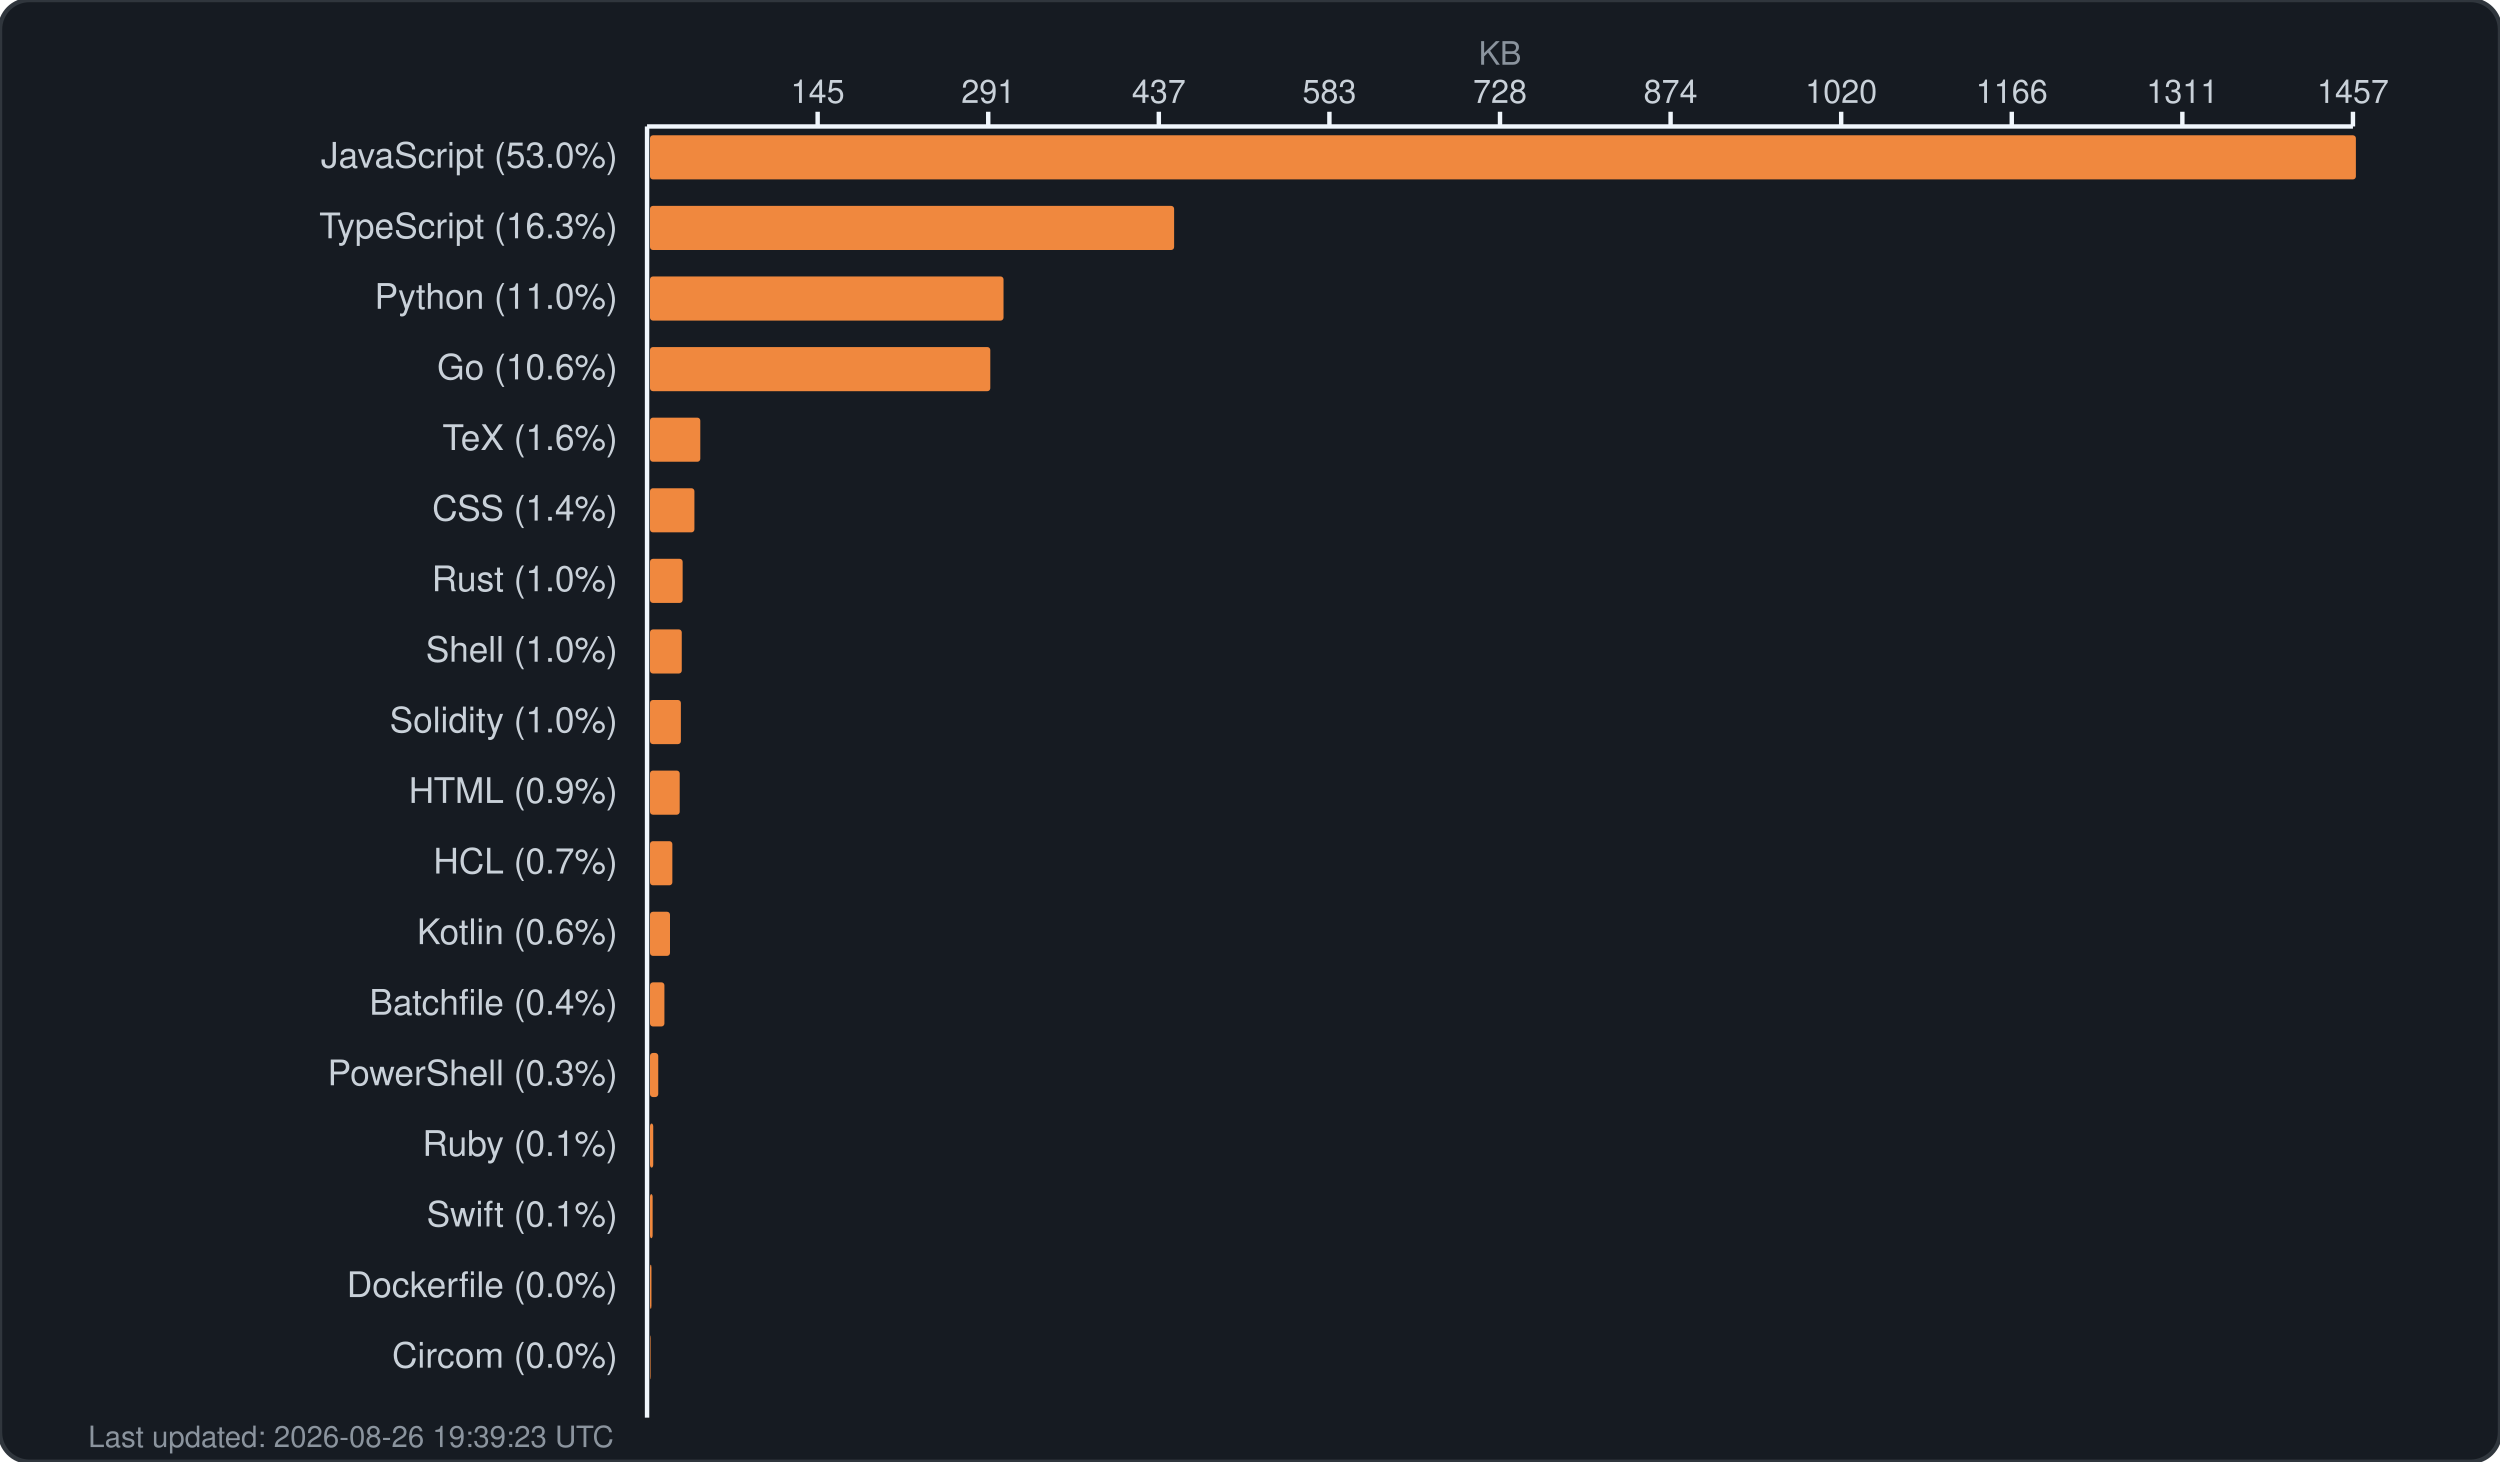
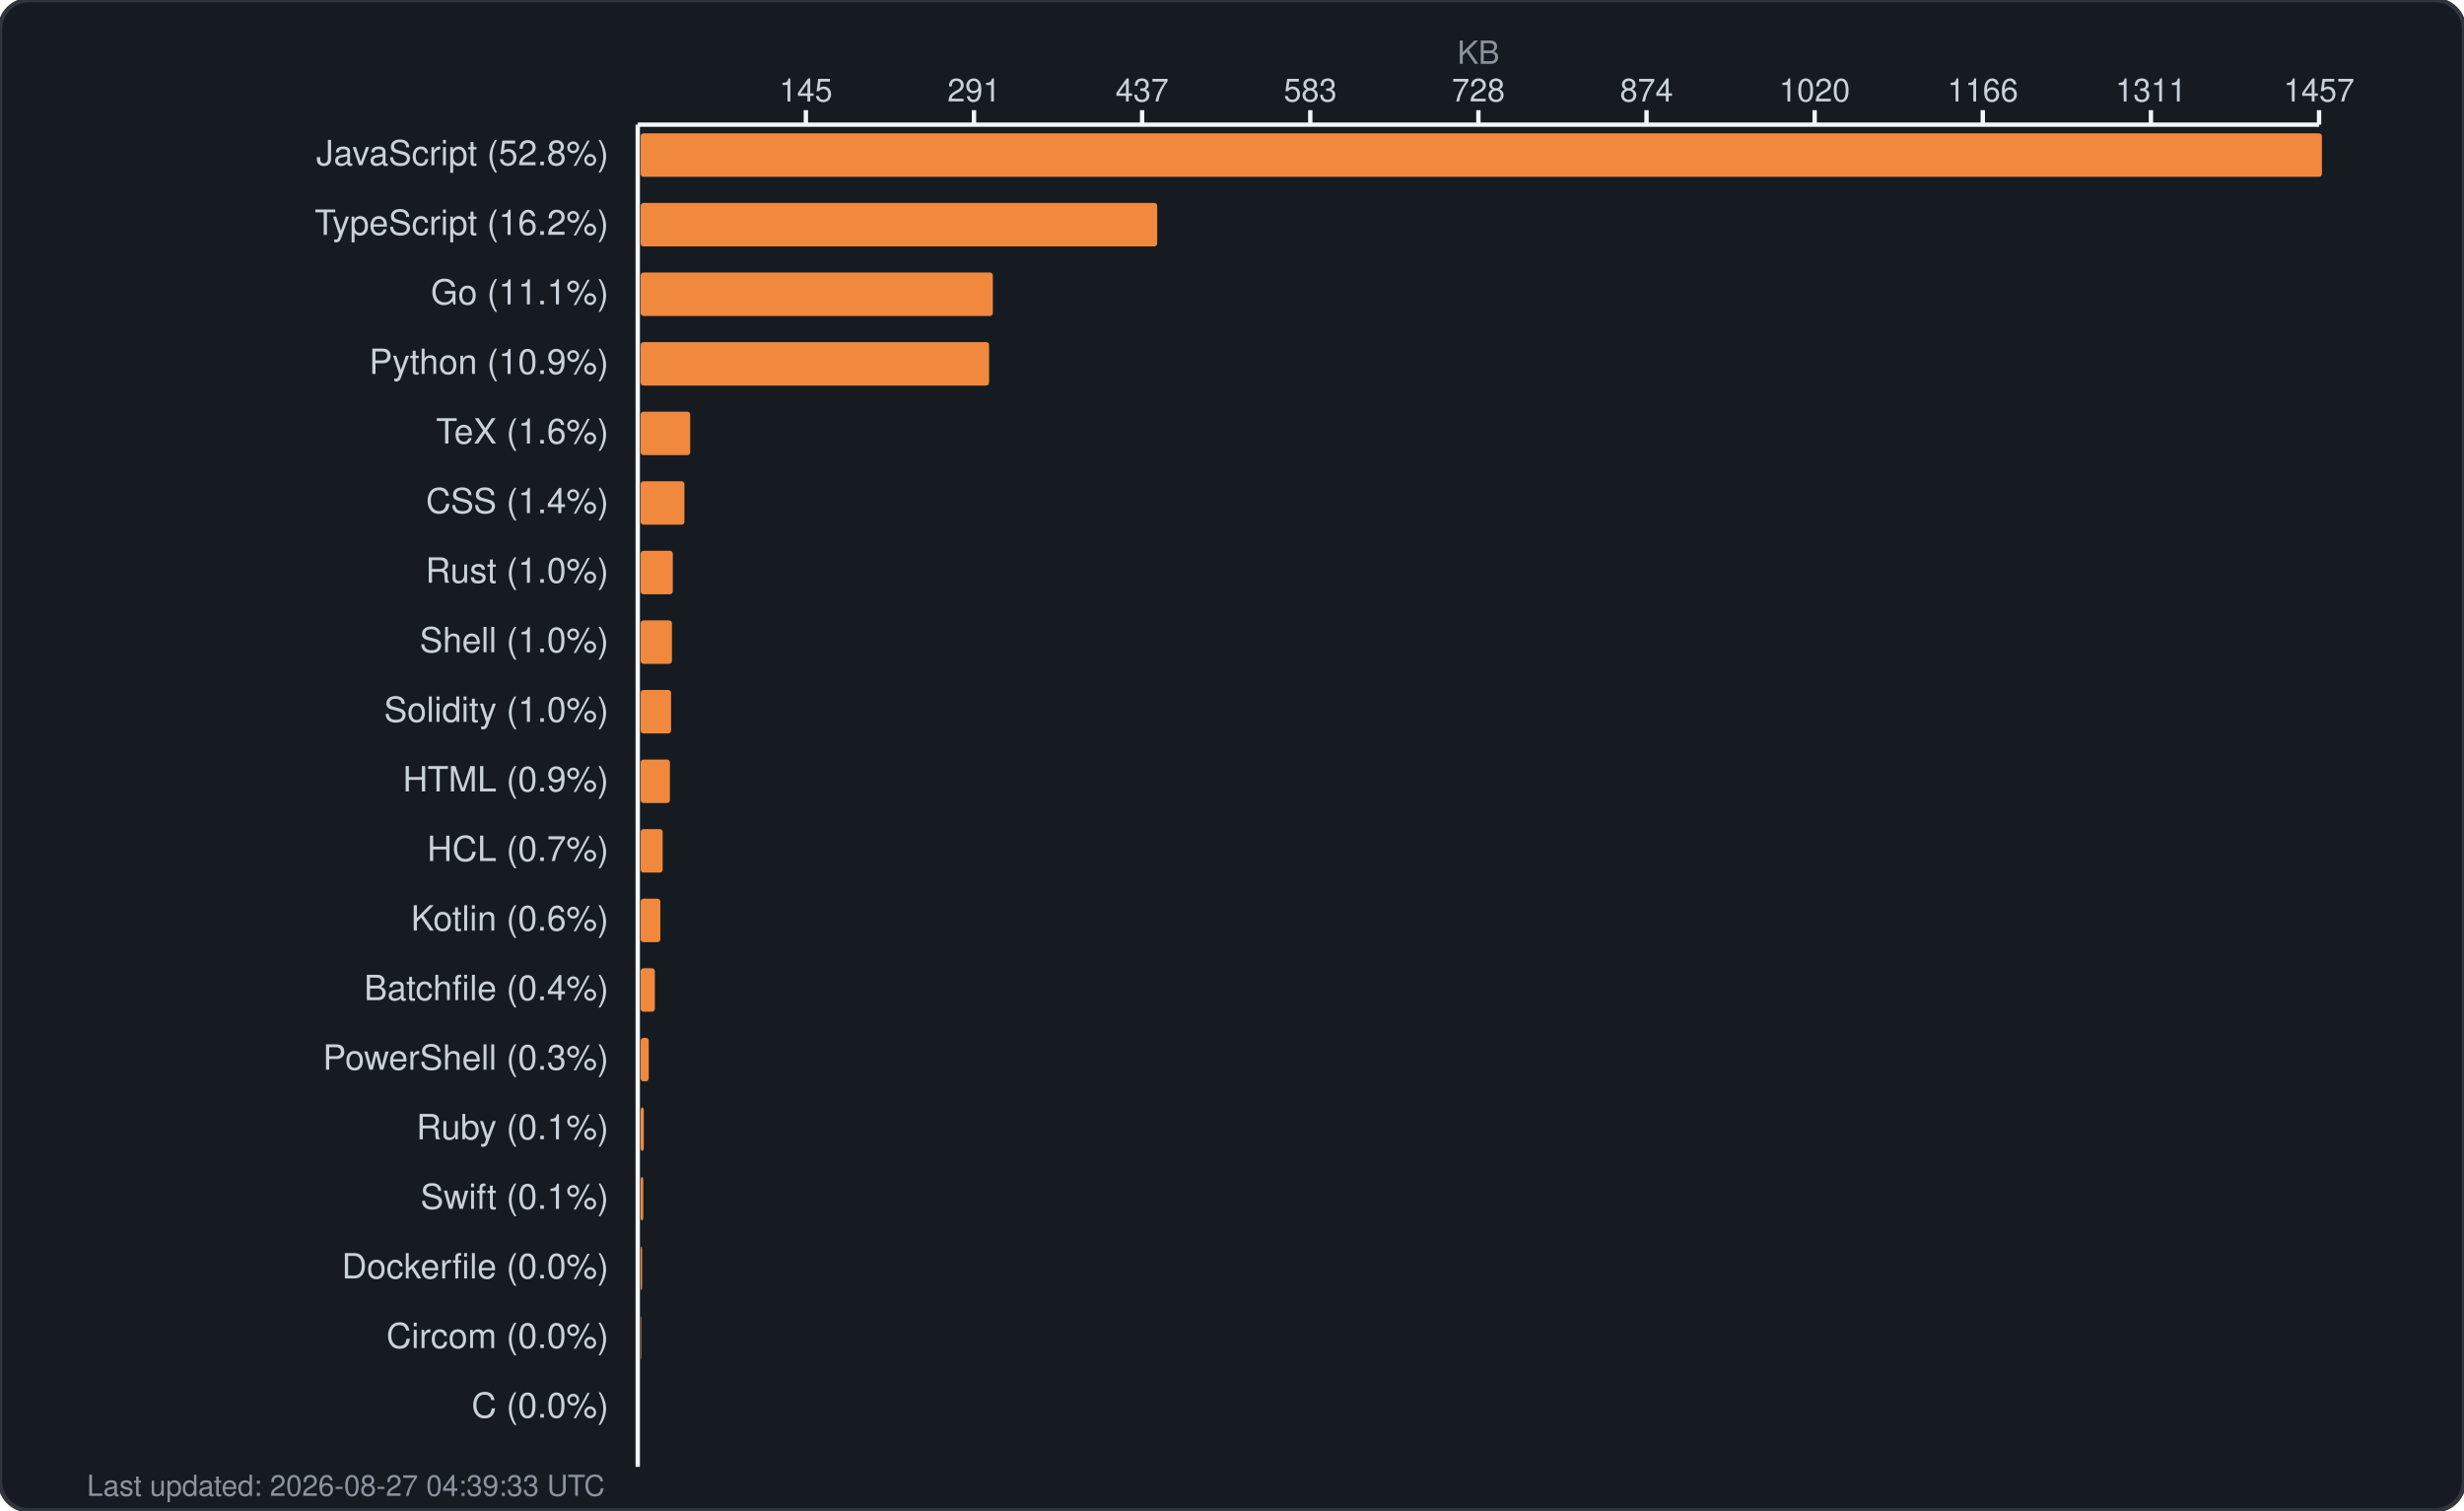
- <svg xmlns="http://www.w3.org/2000/svg" width="850" height="497" viewBox="0 0 850 497" fill="none">
-   <rect width="850" height="497" rx="10" fill="#161b22" stroke="#30363d" stroke-width="1.5" />
+ <svg xmlns="http://www.w3.org/2000/svg" width="850" height="521" viewBox="0 0 850 521" fill="none">
+   <rect width="850" height="521" rx="10" fill="#161b22" stroke="#30363d" stroke-width="1.5" />
  <text x="510.0" y="22" fill="#8b949e" font-family="-apple-system, BlinkMacSystemFont, 'Segoe UI', Helvetica, Arial, sans-serif" font-size="11" text-anchor="middle">KB</text>
  <g fill="#c9d1d9" font-family="-apple-system, BlinkMacSystemFont, 'Segoe UI', Helvetica, Arial, sans-serif" font-size="11">
    <text x="278.0" y="35" text-anchor="middle">145</text>
    <line x1="278.0" y1="38" x2="278.0" y2="43" stroke="#f0f6fc" stroke-width="1.5" />
    <text x="336.0" y="35" text-anchor="middle">291</text>
    <line x1="336.0" y1="38" x2="336.0" y2="43" stroke="#f0f6fc" stroke-width="1.5" />
    <text x="394.0" y="35" text-anchor="middle">437</text>
    <line x1="394.0" y1="38" x2="394.0" y2="43" stroke="#f0f6fc" stroke-width="1.5" />
    <text x="452.0" y="35" text-anchor="middle">583</text>
    <line x1="452.0" y1="38" x2="452.0" y2="43" stroke="#f0f6fc" stroke-width="1.5" />
    <text x="510.0" y="35" text-anchor="middle">728</text>
    <line x1="510.0" y1="38" x2="510.0" y2="43" stroke="#f0f6fc" stroke-width="1.5" />
    <text x="568.0" y="35" text-anchor="middle">874</text>
    <line x1="568.0" y1="38" x2="568.0" y2="43" stroke="#f0f6fc" stroke-width="1.5" />
    <text x="626.0" y="35" text-anchor="middle">1020</text>
    <line x1="626.0" y1="38" x2="626.0" y2="43" stroke="#f0f6fc" stroke-width="1.5" />
    <text x="684.0" y="35" text-anchor="middle">1166</text>
    <line x1="684.0" y1="38" x2="684.0" y2="43" stroke="#f0f6fc" stroke-width="1.5" />
    <text x="742.0" y="35" text-anchor="middle">1311</text>
    <line x1="742.0" y1="38" x2="742.0" y2="43" stroke="#f0f6fc" stroke-width="1.5" />
    <text x="800.0" y="35" text-anchor="middle">1457</text>
    <line x1="800.0" y1="38" x2="800.0" y2="43" stroke="#f0f6fc" stroke-width="1.5" />
    <line x1="220" y1="43" x2="800" y2="43" stroke="#f0f6fc" stroke-width="1.5" />
-     <line x1="220" y1="43" x2="220" y2="482" stroke="#f0f6fc" stroke-width="1.5" />
+     <line x1="220" y1="43" x2="220" y2="506" stroke="#f0f6fc" stroke-width="1.5" />
  </g>
  <g>
-     <text x="210" y="57" fill="#c9d1d9" font-family="-apple-system, BlinkMacSystemFont, 'Segoe UI', Helvetica, Arial, sans-serif" font-size="12" text-anchor="end">JavaScript (53.0%)</text>
+     <text x="210" y="57" fill="#c9d1d9" font-family="-apple-system, BlinkMacSystemFont, 'Segoe UI', Helvetica, Arial, sans-serif" font-size="12" text-anchor="end">JavaScript (52.8%)</text>
    <rect x="221" y="46" width="580.0" height="15" rx="1" fill="#f0883e" />
-     <text x="210" y="81" fill="#c9d1d9" font-family="-apple-system, BlinkMacSystemFont, 'Segoe UI', Helvetica, Arial, sans-serif" font-size="12" text-anchor="end">TypeScript (16.3%)</text>
+     <text x="210" y="81" fill="#c9d1d9" font-family="-apple-system, BlinkMacSystemFont, 'Segoe UI', Helvetica, Arial, sans-serif" font-size="12" text-anchor="end">TypeScript (16.2%)</text>
    <rect x="221" y="70" width="178.2" height="15" rx="1" fill="#f0883e" />
-     <text x="210" y="105" fill="#c9d1d9" font-family="-apple-system, BlinkMacSystemFont, 'Segoe UI', Helvetica, Arial, sans-serif" font-size="12" text-anchor="end">Python (11.0%)</text>
-     <rect x="221" y="94" width="120.2" height="15" rx="1" fill="#f0883e" />
-     <text x="210" y="129" fill="#c9d1d9" font-family="-apple-system, BlinkMacSystemFont, 'Segoe UI', Helvetica, Arial, sans-serif" font-size="12" text-anchor="end">Go (10.6%)</text>
-     <rect x="221" y="118" width="115.7" height="15" rx="1" fill="#f0883e" />
+     <text x="210" y="105" fill="#c9d1d9" font-family="-apple-system, BlinkMacSystemFont, 'Segoe UI', Helvetica, Arial, sans-serif" font-size="12" text-anchor="end">Go (11.1%)</text>
+     <rect x="221" y="94" width="121.5" height="15" rx="1" fill="#f0883e" />
+     <text x="210" y="129" fill="#c9d1d9" font-family="-apple-system, BlinkMacSystemFont, 'Segoe UI', Helvetica, Arial, sans-serif" font-size="12" text-anchor="end">Python (10.9%)</text>
+     <rect x="221" y="118" width="120.2" height="15" rx="1" fill="#f0883e" />
    <text x="210" y="153" fill="#c9d1d9" font-family="-apple-system, BlinkMacSystemFont, 'Segoe UI', Helvetica, Arial, sans-serif" font-size="12" text-anchor="end">TeX (1.6%)</text>
    <rect x="221" y="142" width="17.1" height="15" rx="1" fill="#f0883e" />
    <text x="210" y="177" fill="#c9d1d9" font-family="-apple-system, BlinkMacSystemFont, 'Segoe UI', Helvetica, Arial, sans-serif" font-size="12" text-anchor="end">CSS (1.4%)</text>
    <rect x="221" y="166" width="15.1" height="15" rx="1" fill="#f0883e" />
    <text x="210" y="201" fill="#c9d1d9" font-family="-apple-system, BlinkMacSystemFont, 'Segoe UI', Helvetica, Arial, sans-serif" font-size="12" text-anchor="end">Rust (1.0%)</text>
    <rect x="221" y="190" width="11.1" height="15" rx="1" fill="#f0883e" />
    <text x="210" y="225" fill="#c9d1d9" font-family="-apple-system, BlinkMacSystemFont, 'Segoe UI', Helvetica, Arial, sans-serif" font-size="12" text-anchor="end">Shell (1.0%)</text>
    <rect x="221" y="214" width="10.8" height="15" rx="1" fill="#f0883e" />
    <text x="210" y="249" fill="#c9d1d9" font-family="-apple-system, BlinkMacSystemFont, 'Segoe UI', Helvetica, Arial, sans-serif" font-size="12" text-anchor="end">Solidity (1.0%)</text>
    <rect x="221" y="238" width="10.5" height="15" rx="1" fill="#f0883e" />
    <text x="210" y="273" fill="#c9d1d9" font-family="-apple-system, BlinkMacSystemFont, 'Segoe UI', Helvetica, Arial, sans-serif" font-size="12" text-anchor="end">HTML (0.9%)</text>
    <rect x="221" y="262" width="10.1" height="15" rx="1" fill="#f0883e" />
    <text x="210" y="297" fill="#c9d1d9" font-family="-apple-system, BlinkMacSystemFont, 'Segoe UI', Helvetica, Arial, sans-serif" font-size="12" text-anchor="end">HCL (0.7%)</text>
    <rect x="221" y="286" width="7.6" height="15" rx="1" fill="#f0883e" />
    <text x="210" y="321" fill="#c9d1d9" font-family="-apple-system, BlinkMacSystemFont, 'Segoe UI', Helvetica, Arial, sans-serif" font-size="12" text-anchor="end">Kotlin (0.6%)</text>
    <rect x="221" y="310" width="6.8" height="15" rx="1" fill="#f0883e" />
    <text x="210" y="345" fill="#c9d1d9" font-family="-apple-system, BlinkMacSystemFont, 'Segoe UI', Helvetica, Arial, sans-serif" font-size="12" text-anchor="end">Batchfile (0.4%)</text>
    <rect x="221" y="334" width="4.9" height="15" rx="1" fill="#f0883e" />
    <text x="210" y="369" fill="#c9d1d9" font-family="-apple-system, BlinkMacSystemFont, 'Segoe UI', Helvetica, Arial, sans-serif" font-size="12" text-anchor="end">PowerShell (0.3%)</text>
    <rect x="221" y="358" width="2.8" height="15" rx="1" fill="#f0883e" />
    <text x="210" y="393" fill="#c9d1d9" font-family="-apple-system, BlinkMacSystemFont, 'Segoe UI', Helvetica, Arial, sans-serif" font-size="12" text-anchor="end">Ruby (0.1%)</text>
    <rect x="221" y="382" width="1.1" height="15" rx="1" fill="#f0883e" />
    <text x="210" y="417" fill="#c9d1d9" font-family="-apple-system, BlinkMacSystemFont, 'Segoe UI', Helvetica, Arial, sans-serif" font-size="12" text-anchor="end">Swift (0.1%)</text>
    <rect x="221" y="406" width="0.9" height="15" rx="1" fill="#f0883e" />
    <text x="210" y="441" fill="#c9d1d9" font-family="-apple-system, BlinkMacSystemFont, 'Segoe UI', Helvetica, Arial, sans-serif" font-size="12" text-anchor="end">Dockerfile (0.0%)</text>
    <rect x="221" y="430" width="0.5" height="15" rx="1" fill="#f0883e" />
    <text x="210" y="465" fill="#c9d1d9" font-family="-apple-system, BlinkMacSystemFont, 'Segoe UI', Helvetica, Arial, sans-serif" font-size="12" text-anchor="end">Circom (0.0%)</text>
    <rect x="221" y="454" width="0.2" height="15" rx="1" fill="#f0883e" />
-     <text x="30" y="492" fill="#8b949e" font-family="-apple-system, BlinkMacSystemFont, 'Segoe UI', Helvetica, Arial, sans-serif" font-size="10">Last updated: 2026-08-26 19:39:23 UTC</text>
+     <text x="210" y="489" fill="#c9d1d9" font-family="-apple-system, BlinkMacSystemFont, 'Segoe UI', Helvetica, Arial, sans-serif" font-size="12" text-anchor="end">C (0.0%)</text>
+     <rect x="221" y="478" width="0.0" height="15" rx="1" fill="#f0883e" />
+     <text x="30" y="516" fill="#8b949e" font-family="-apple-system, BlinkMacSystemFont, 'Segoe UI', Helvetica, Arial, sans-serif" font-size="10">Last updated: 2026-08-27 04:39:33 UTC</text>
  </g>
</svg>
